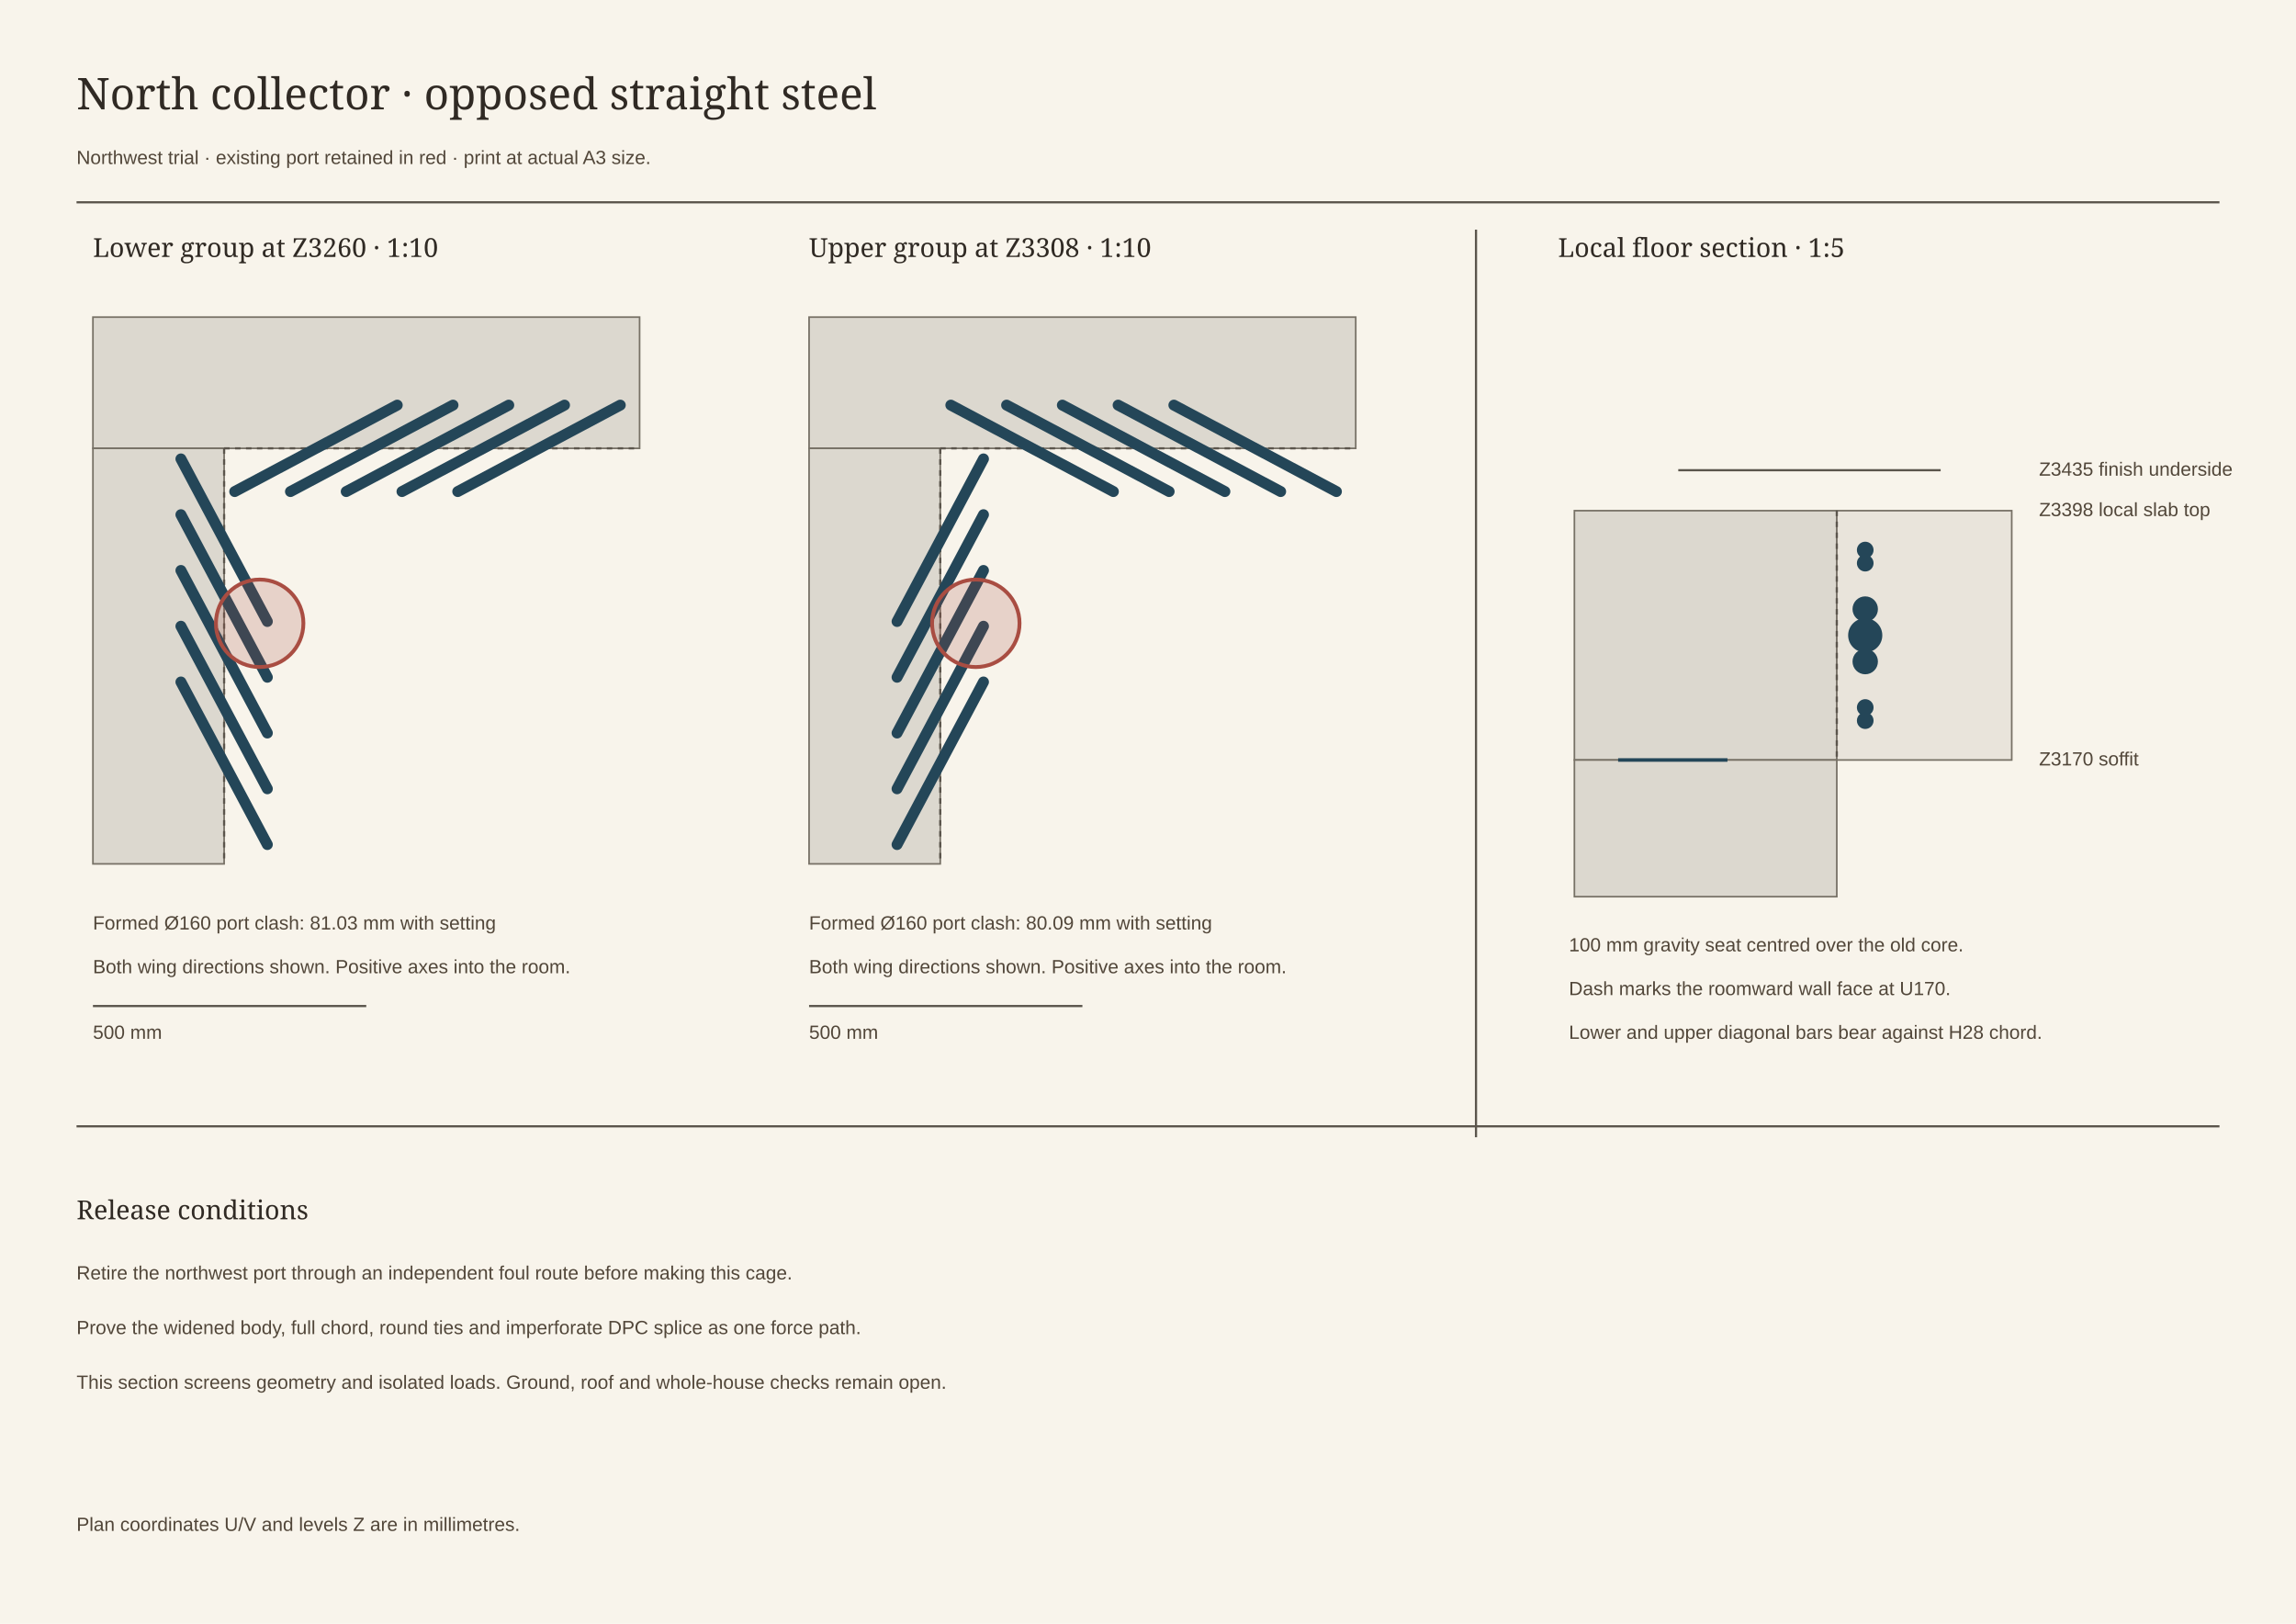
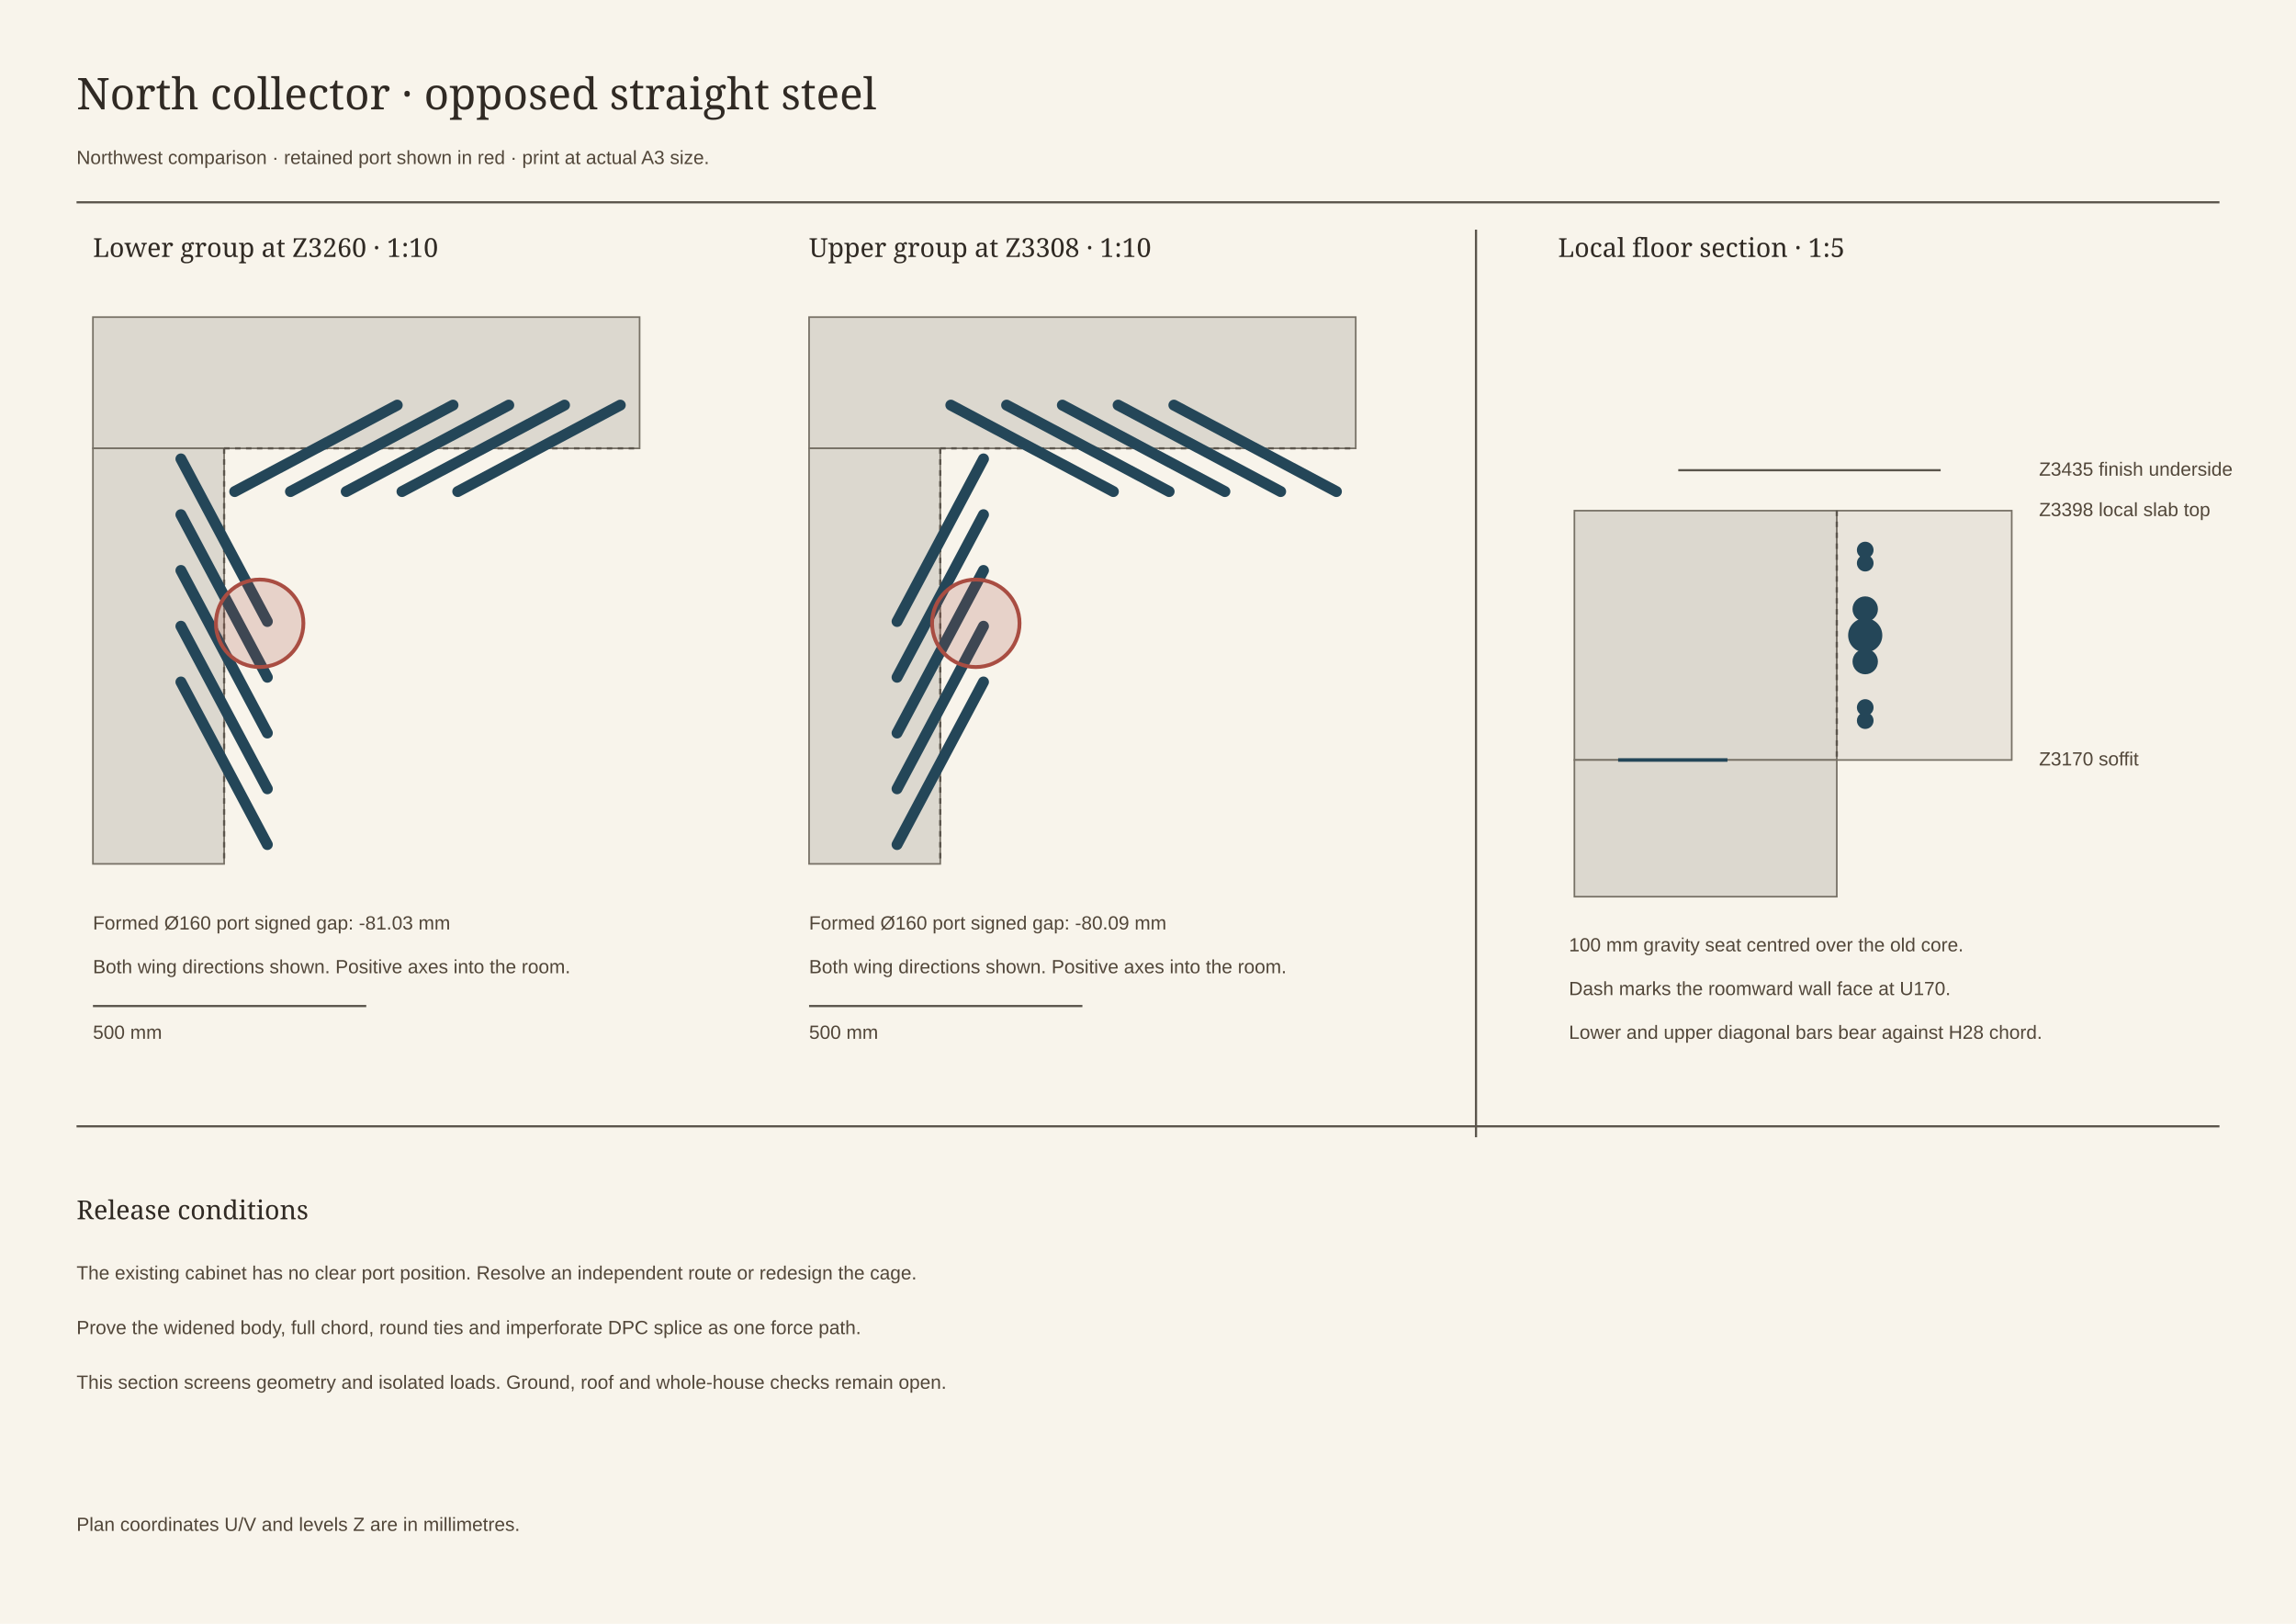
<svg xmlns="http://www.w3.org/2000/svg" width="420mm" height="297mm" viewBox="0 0 420 297" role="img" aria-labelledby="title">
  <style>.paper{fill:#f8f4eb}.rule,.face,.steelPlan,.seat{fill:none;stroke:#5b554c;stroke-width:.4}.face{stroke-dasharray:1 1}.concrete,.slab{fill:#dcd8cf;stroke:#777166;stroke-width:.3}.slab{fill:#e9e4db}.steelPlan{stroke:#244658;stroke-width:2;stroke-linecap:round}.steelSection,.seat{fill:#244658;stroke:#244658;stroke-width:.65}.port{fill:#a94d42;fill-opacity:.20;stroke:#a94d42;stroke-width:.7}.title{font:8px Georgia;fill:#302a24}.head{font:4.8px Georgia;fill:#302a24}.note{font:3.5px Arial;fill:#514639}</style>
  <rect x="0" y="0" width="420" height="297" class="paper" />
  <text x="14" y="20" class="title">North collector · opposed straight steel</text>
-   <text x="14" y="30" class="note">Northwest trial · existing port retained in red · print at actual A3 size.</text>
+   <text x="14" y="30" class="note">Northwest comparison · retained port shown in red · print at actual A3 size.</text>
  <path d="M14 37L406 37" class="rule" />
  <text x="17" y="47" class="head">Lower group at Z3260 · 1:10</text>
  <rect x="17" y="58" width="100" height="24" class="concrete" />
  <rect x="17" y="82" width="24" height="76" class="concrete" />
  <path d="M41 82L41 158" class="face" />
  <path d="M41 82L117 82" class="face" />
  <path d="M33.096 83.935L48.904 113.665" class="steelPlan" />
  <path d="M33.096 94.135L48.904 123.865" class="steelPlan" />
  <path d="M33.096 104.335L48.904 134.065" class="steelPlan" />
  <path d="M33.096 114.535L48.904 144.265" class="steelPlan" />
  <path d="M33.096 124.735L48.904 154.465" class="steelPlan" />
  <path d="M72.665 74.096L42.935 89.904" class="steelPlan" />
  <path d="M82.865 74.096L53.135 89.904" class="steelPlan" />
  <path d="M93.065 74.096L63.335 89.904" class="steelPlan" />
  <path d="M103.265 74.096L73.535 89.904" class="steelPlan" />
  <path d="M113.465 74.096L83.735 89.904" class="steelPlan" />
  <circle cx="47.5" cy="114" r="8" class="port" />
-   <text x="17" y="170" class="note">Formed Ø160 port clash: 81.03 mm with setting</text>
+   <text x="17" y="170" class="note">Formed Ø160 port signed gap: -81.03 mm</text>
  <text x="17" y="178" class="note">Both wing directions shown. Positive axes into the room.</text>
  <path d="M17 184L67 184" class="rule" />
  <text x="17" y="190" class="note">500 mm</text>
  <text x="148" y="47" class="head">Upper group at Z3308 · 1:10</text>
  <rect x="148" y="58" width="100" height="24" class="concrete" />
  <rect x="148" y="82" width="24" height="76" class="concrete" />
  <path d="M172 82L172 158" class="face" />
  <path d="M172 82L248 82" class="face" />
  <path d="M164.096 113.665L179.904 83.935" class="steelPlan" />
  <path d="M164.096 123.865L179.904 94.135" class="steelPlan" />
  <path d="M164.096 134.065L179.904 104.335" class="steelPlan" />
  <path d="M164.096 144.265L179.904 114.535" class="steelPlan" />
  <path d="M164.096 154.465L179.904 124.735" class="steelPlan" />
  <path d="M173.935 74.096L203.665 89.904" class="steelPlan" />
  <path d="M184.135 74.096L213.865 89.904" class="steelPlan" />
  <path d="M194.335 74.096L224.065 89.904" class="steelPlan" />
  <path d="M204.535 74.096L234.265 89.904" class="steelPlan" />
  <path d="M214.735 74.096L244.465 89.904" class="steelPlan" />
  <circle cx="178.5" cy="114" r="8" class="port" />
-   <text x="148" y="170" class="note">Formed Ø160 port clash: 80.09 mm with setting</text>
+   <text x="148" y="170" class="note">Formed Ø160 port signed gap: -80.09 mm</text>
  <text x="148" y="178" class="note">Both wing directions shown. Positive axes into the room.</text>
  <path d="M148 184L198 184" class="rule" />
  <text x="148" y="190" class="note">500 mm</text>
  <path d="M270 42L270 208" class="rule" />
  <text x="285" y="47" class="head">Local floor section · 1:5</text>
  <rect x="288" y="93.4" width="48" height="45.6" class="concrete" />
  <rect x="288" y="139" width="48" height="25" class="concrete" />
  <rect x="336" y="93.4" width="32" height="45.6" class="slab" />
  <path d="M336 93.4L336 139" class="face" />
  <path d="M296 139L316 139" class="seat" />
  <circle cx="341.2" cy="131.8" r="1.2" class="steelSection" />
  <circle cx="341.2" cy="129.4" r="1.2" class="steelSection" />
  <circle cx="341.2" cy="121" r="2" class="steelSection" />
  <circle cx="341.2" cy="116.2" r="2.8" class="steelSection" />
  <circle cx="341.2" cy="111.4" r="2" class="steelSection" />
  <circle cx="341.2" cy="103" r="1.2" class="steelSection" />
  <circle cx="341.2" cy="100.6" r="1.2" class="steelSection" />
  <path d="M307 86L355 86" class="rule" />
  <text x="373" y="87" class="note">Z3435 finish underside</text>
  <text x="373" y="94.4" class="note">Z3398 local slab top</text>
  <text x="373" y="140" class="note">Z3170 soffit</text>
  <text x="287" y="174" class="note">100 mm gravity seat centred over the old core.</text>
  <text x="287" y="182" class="note">Dash marks the roomward wall face at U170.</text>
  <text x="287" y="190" class="note">Lower and upper diagonal bars bear against H28 chord.</text>
  <path d="M14 206L406 206" class="rule" />
  <text x="14" y="223" class="head">Release conditions</text>
-   <text x="14" y="234" class="note">Retire the northwest port through an independent foul route before making this cage.</text>
+   <text x="14" y="234" class="note">The existing cabinet has no clear port position. Resolve an independent route or redesign the cage.</text>
  <text x="14" y="244" class="note">Prove the widened body, full chord, round ties and imperforate DPC splice as one force path.</text>
  <text x="14" y="254" class="note">This section screens geometry and isolated loads. Ground, roof and whole-house checks remain open.</text>
  <text x="14" y="280" class="note">Plan coordinates U/V and levels Z are in millimetres.</text>
</svg>
